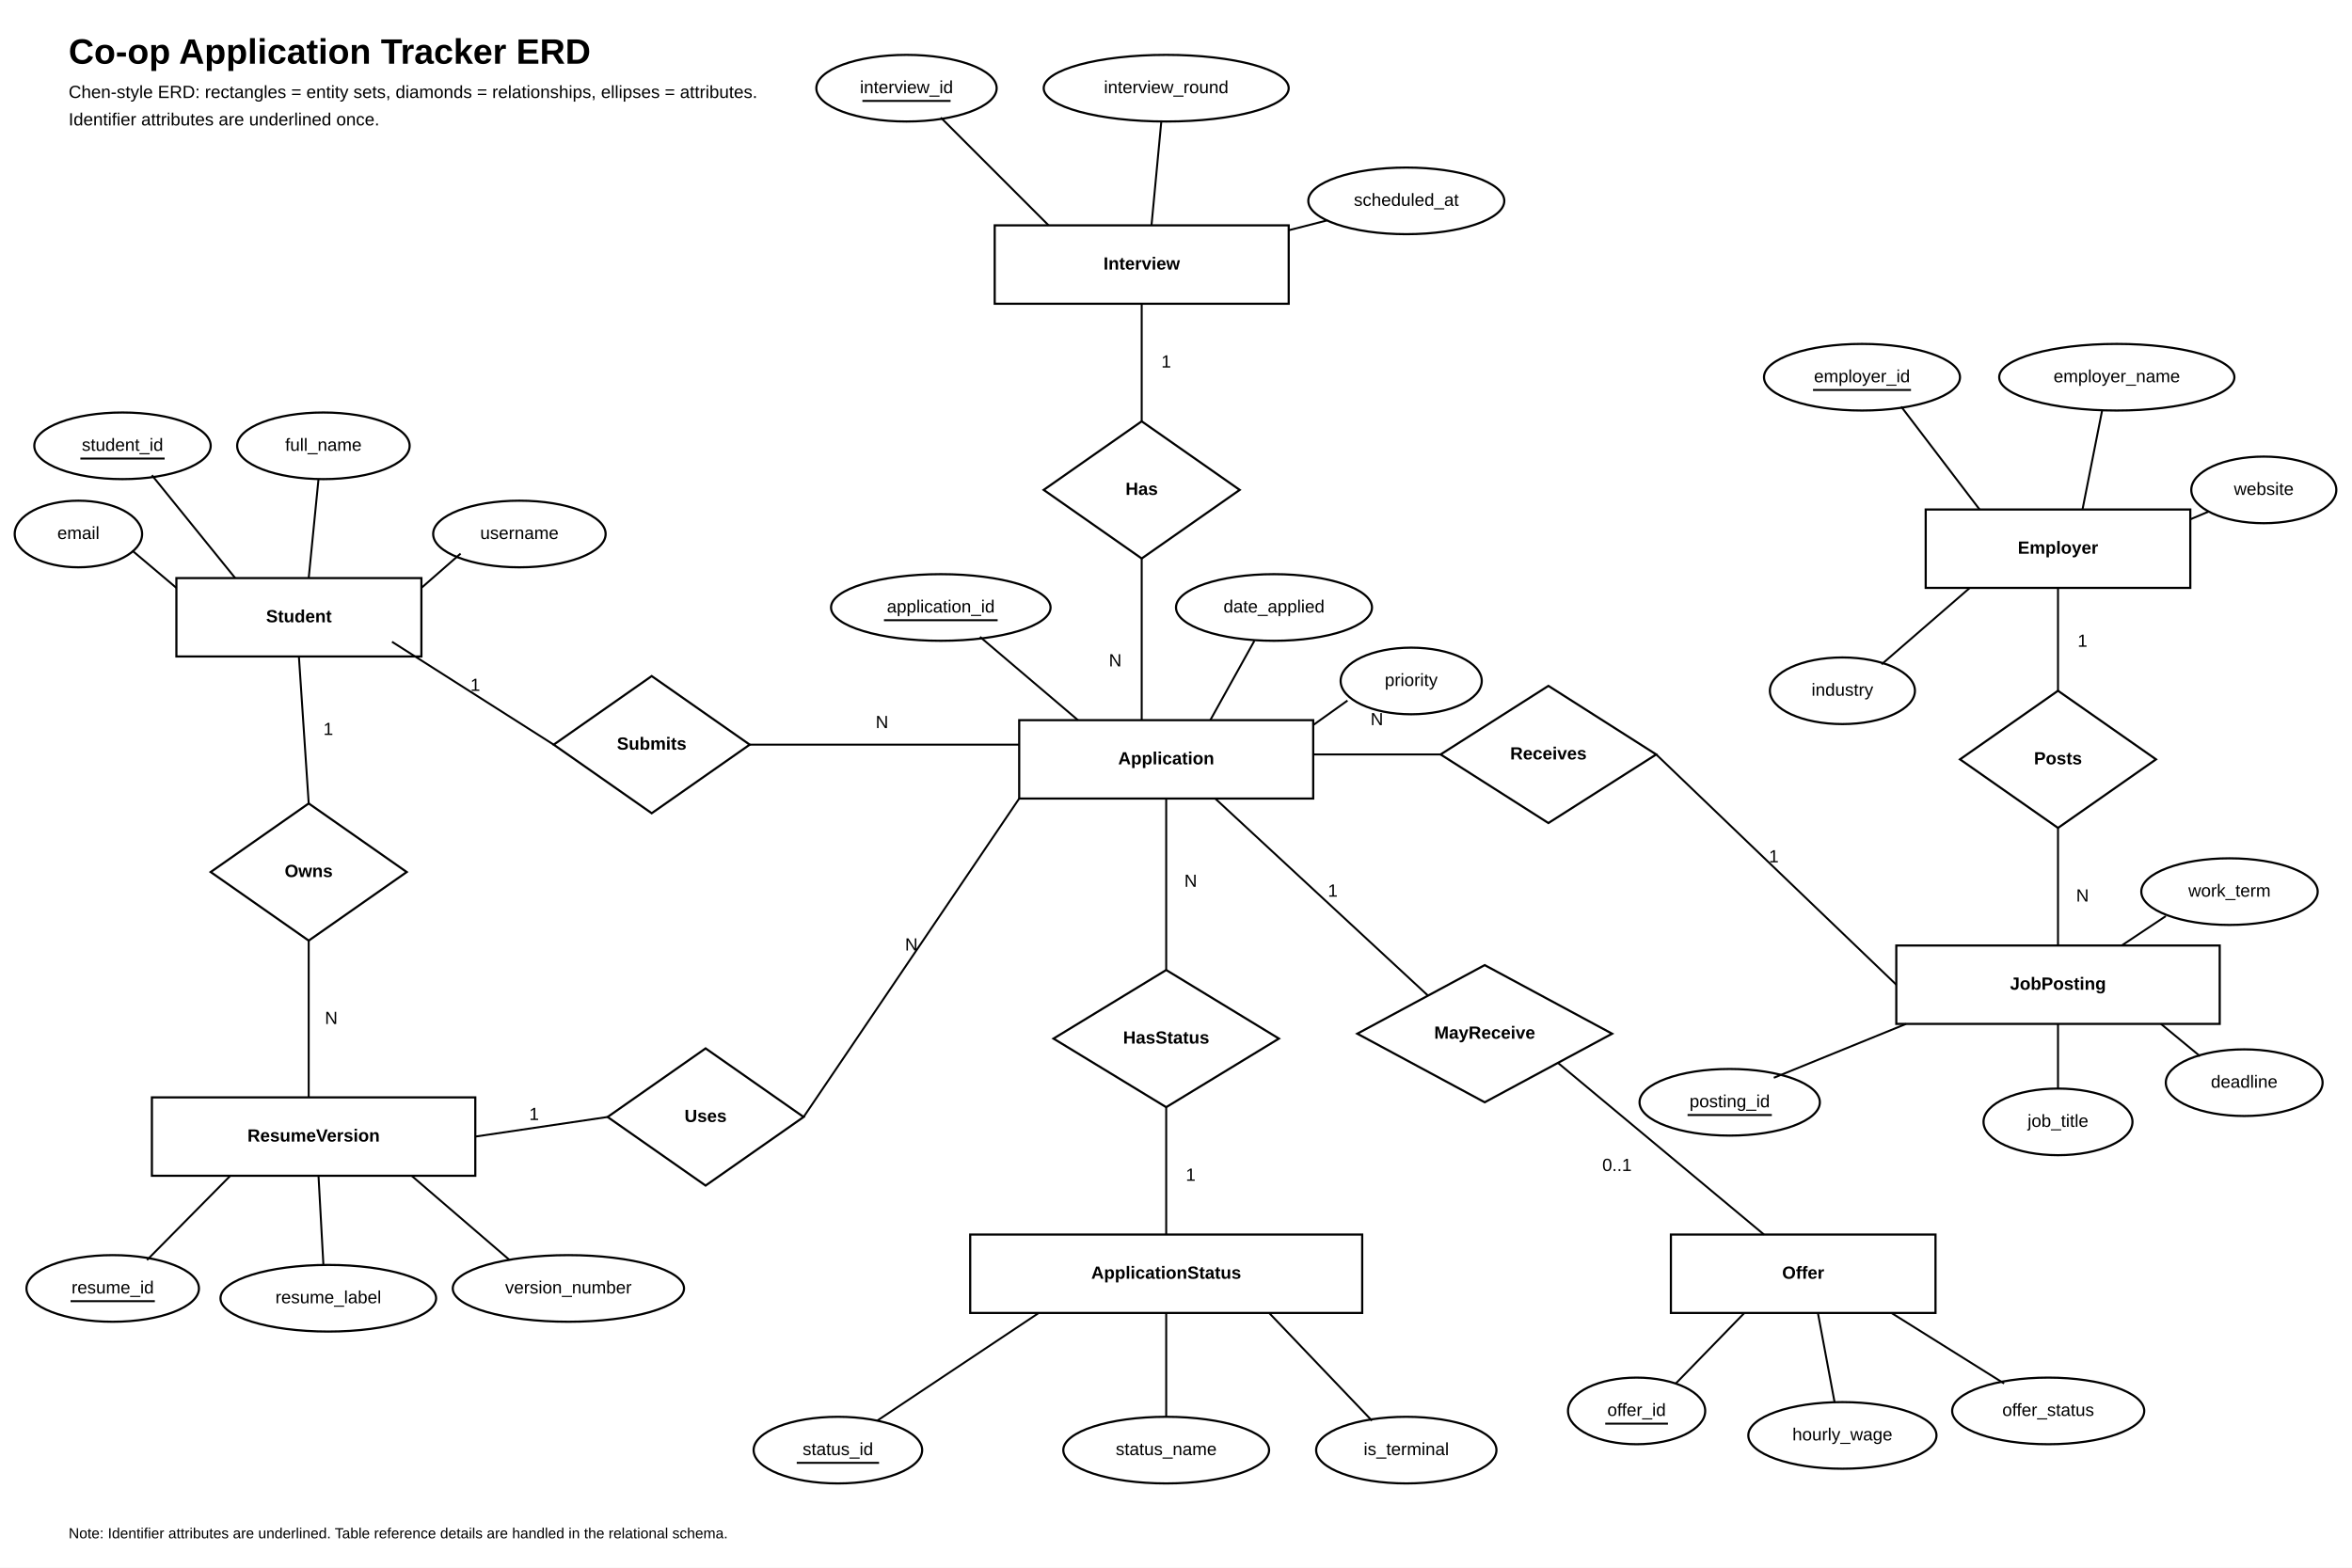
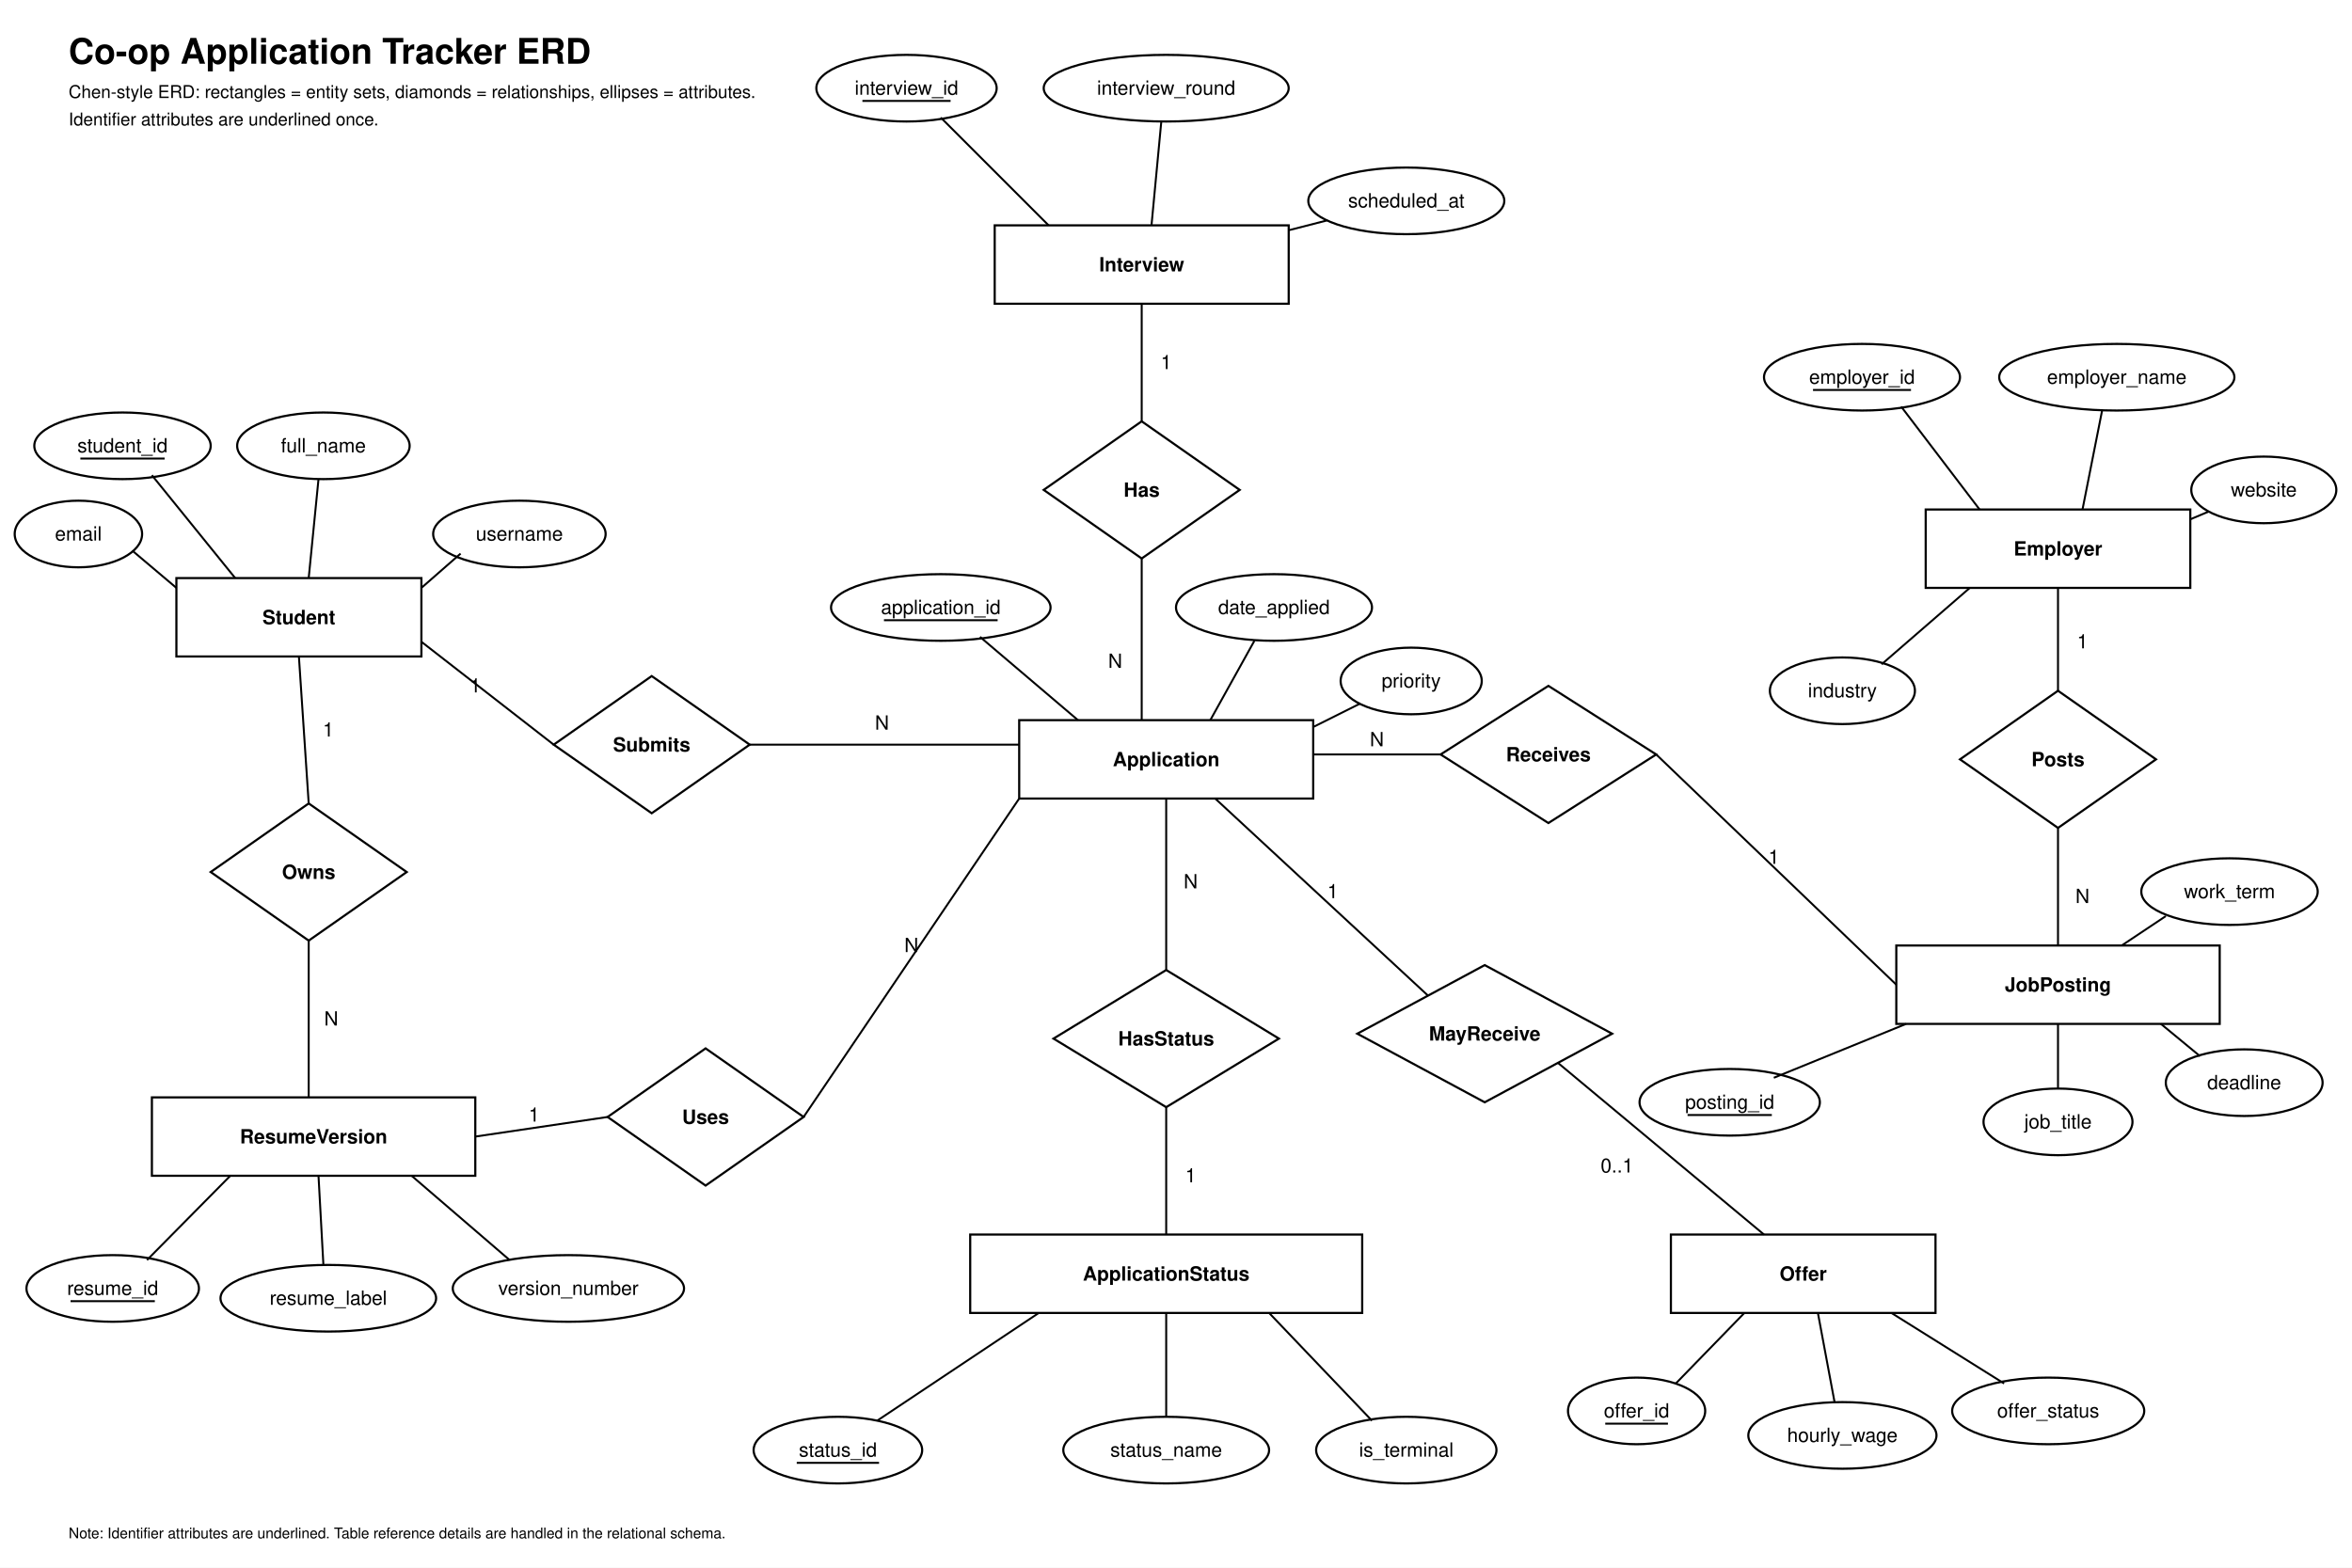
<svg xmlns="http://www.w3.org/2000/svg" width="2400" height="1600" viewBox="0 0 2400 1600">
  <defs>
    <style>
      .page { fill: #ffffff; }
      .shape { fill: #ffffff; stroke: #000000; stroke-width: 2.2; }
      .line { stroke: #000000; stroke-width: 2; fill: none; }
-       text { font-family: Arial, Helvetica, sans-serif; fill: #000000; }
+       text { font-family: Helvetica, Arial, sans-serif; fill: #000000; stroke: none; text-rendering: geometricPrecision; }
      .title { font-size: 36px; font-weight: 700; }
      .subtitle { font-size: 18px; font-weight: 400; }
-       .entityText { font-size: 18px; font-weight: 600; text-anchor: middle; dominant-baseline: middle; }
-       .relText { font-size: 18px; font-weight: 600; text-anchor: middle; dominant-baseline: middle; }
-       .attrText { font-size: 18px; font-weight: 400; text-anchor: middle; dominant-baseline: middle; }
-       .idText { font-size: 18px; font-weight: 400; text-anchor: middle; dominant-baseline: middle; }
-       .mult { font-size: 18px; font-weight: 400; text-anchor: middle; dominant-baseline: middle; }
+       .entityText { font-size: 20px; font-weight: 700; text-anchor: middle; dominant-baseline: middle; }
+       .relText { font-size: 20px; font-weight: 700; text-anchor: middle; dominant-baseline: middle; }
+       .attrText { font-size: 20px; font-weight: 500; text-anchor: middle; dominant-baseline: middle; }
+       .idText { font-size: 20px; font-weight: 500; text-anchor: middle; dominant-baseline: middle; }
+       .mult { font-size: 20px; font-weight: 500; text-anchor: middle; dominant-baseline: middle; }
      .note { font-size: 15px; font-weight: 400; }
    </style>
  </defs>
  <rect class="page" x="0" y="0" width="2400" height="1600" />
  <text class="title" x="70" y="65">Co-op Application Tracker ERD</text>
  <text class="subtitle" x="70" y="100">Chen-style ERD: rectangles = entity sets, diamonds = relationships, ellipses = attributes.</text>
  <text class="subtitle" x="70" y="128">Identifier attributes are underlined once.</text>
  <rect class="shape" x="180" y="590" width="250" height="80" />
  <text class="entityText" x="305" y="630">Student</text>
  <rect class="shape" x="155" y="1120" width="330" height="80" />
  <text class="entityText" x="320" y="1160">ResumeVersion</text>
  <rect class="shape" x="1040" y="735" width="300" height="80" />
  <text class="entityText" x="1190" y="775">Application</text>
  <rect class="shape" x="1015" y="230" width="300" height="80" />
  <text class="entityText" x="1165" y="270">Interview</text>
  <rect class="shape" x="990" y="1260" width="400" height="80" />
  <text class="entityText" x="1190" y="1300">ApplicationStatus</text>
  <rect class="shape" x="1965" y="520" width="270" height="80" />
  <text class="entityText" x="2100" y="560">Employer</text>
  <rect class="shape" x="1935" y="965" width="330" height="80" />
  <text class="entityText" x="2100" y="1005">JobPosting</text>
  <rect class="shape" x="1705" y="1260" width="270" height="80" />
  <text class="entityText" x="1840" y="1300">Offer</text>
  <ellipse class="shape" cx="125" cy="455" rx="90" ry="34" />
  <text class="idText" x="125" y="455">student_id</text>
  <path class="line" d="M82 468 L168 468" />
  <path class="line" d="M240 590 L155 485" />
  <ellipse class="shape" cx="330" cy="455" rx="88" ry="34" />
  <text class="attrText" x="330" y="455">full_name</text>
  <path class="line" d="M315 590 L325 489" />
  <ellipse class="shape" cx="80" cy="545" rx="65" ry="34" />
  <text class="attrText" x="80" y="545">email</text>
  <path class="line" d="M180 600 L135 562" />
  <ellipse class="shape" cx="530" cy="545" rx="88" ry="34" />
  <text class="attrText" x="530" y="545">username</text>
  <path class="line" d="M430 600 L470 565" />
  <ellipse class="shape" cx="115" cy="1315" rx="88" ry="34" />
  <text class="idText" x="115" y="1315">resume_id</text>
  <path class="line" d="M72 1328 L158 1328" />
  <path class="line" d="M150 1286 L235 1200" />
  <ellipse class="shape" cx="335" cy="1325" rx="110" ry="34" />
  <text class="attrText" x="335" y="1325">resume_label</text>
  <path class="line" d="M330 1291 L325 1200" />
  <ellipse class="shape" cx="580" cy="1315" rx="118" ry="34" />
  <text class="attrText" x="580" y="1315">version_number</text>
  <path class="line" d="M520 1286 L420 1200" />
  <ellipse class="shape" cx="960" cy="620" rx="112" ry="34" />
  <text class="idText" x="960" y="620">application_id</text>
  <path class="line" d="M902 633 L1018 633" />
  <path class="line" d="M1000 650 L1100 735" />
  <ellipse class="shape" cx="1300" cy="620" rx="100" ry="34" />
  <text class="attrText" x="1300" y="620">date_applied</text>
  <path class="line" d="M1280 654 L1235 735" />
  <ellipse class="shape" cx="1440" cy="695" rx="72" ry="34" />
  <text class="attrText" x="1440" y="695">priority</text>
-   <path class="line" d="M1375 715 L1340 740" />
+   <path class="line" d="M1340 742 L1388 718" />
  <ellipse class="shape" cx="925" cy="90" rx="92" ry="34" />
  <text class="idText" x="925" y="90">interview_id</text>
  <path class="line" d="M880 103 L970 103" />
  <path class="line" d="M1070 230 L960 120" />
  <ellipse class="shape" cx="1190" cy="90" rx="125" ry="34" />
  <text class="attrText" x="1190" y="90">interview_round</text>
  <path class="line" d="M1175 230 L1185 124" />
  <ellipse class="shape" cx="1435" cy="205" rx="100" ry="34" />
  <text class="attrText" x="1435" y="205">scheduled_at</text>
  <path class="line" d="M1315 235 L1354 225" />
  <ellipse class="shape" cx="855" cy="1480" rx="86" ry="34" />
  <text class="idText" x="855" y="1480">status_id</text>
  <path class="line" d="M813 1493 L897 1493" />
  <path class="line" d="M895 1450 L1060 1340" />
  <ellipse class="shape" cx="1190" cy="1480" rx="105" ry="34" />
  <text class="attrText" x="1190" y="1480">status_name</text>
  <path class="line" d="M1190 1446 L1190 1340" />
  <ellipse class="shape" cx="1435" cy="1480" rx="92" ry="34" />
  <text class="attrText" x="1435" y="1480">is_terminal</text>
  <path class="line" d="M1400 1450 L1295 1340" />
  <ellipse class="shape" cx="1900" cy="385" rx="100" ry="34" />
  <text class="idText" x="1900" y="385">employer_id</text>
  <path class="line" d="M1850 398 L1950 398" />
  <path class="line" d="M2020 520 L1940 415" />
  <ellipse class="shape" cx="2160" cy="385" rx="120" ry="34" />
  <text class="attrText" x="2160" y="385">employer_name</text>
  <path class="line" d="M2125 520 L2145 419" />
  <ellipse class="shape" cx="2310" cy="500" rx="74" ry="34" />
  <text class="attrText" x="2310" y="500">website</text>
  <path class="line" d="M2235 530 L2254 522" />
  <ellipse class="shape" cx="1880" cy="705" rx="74" ry="34" />
  <text class="attrText" x="1880" y="705">industry</text>
  <path class="line" d="M2010 600 L1920 678" />
  <ellipse class="shape" cx="1765" cy="1125" rx="92" ry="34" />
  <text class="idText" x="1765" y="1125">posting_id</text>
  <path class="line" d="M1722 1138 L1808 1138" />
  <path class="line" d="M1810 1100 L1945 1045" />
  <ellipse class="shape" cx="2100" cy="1145" rx="76" ry="34" />
  <text class="attrText" x="2100" y="1145">job_title</text>
  <path class="line" d="M2100 1111 L2100 1045" />
  <ellipse class="shape" cx="2290" cy="1105" rx="80" ry="34" />
  <text class="attrText" x="2290" y="1105">deadline</text>
  <path class="line" d="M2245 1078 L2205 1045" />
  <ellipse class="shape" cx="2275" cy="910" rx="90" ry="34" />
  <text class="attrText" x="2275" y="910">work_term</text>
  <path class="line" d="M2210 935 L2165 965" />
  <ellipse class="shape" cx="1670" cy="1440" rx="70" ry="34" />
  <text class="idText" x="1670" y="1440">offer_id</text>
  <path class="line" d="M1638 1453 L1702 1453" />
  <path class="line" d="M1710 1412 L1780 1340" />
  <ellipse class="shape" cx="1880" cy="1465" rx="96" ry="34" />
  <text class="attrText" x="1880" y="1465">hourly_wage</text>
  <path class="line" d="M1872 1431 L1855 1340" />
  <ellipse class="shape" cx="2090" cy="1440" rx="98" ry="34" />
  <text class="attrText" x="2090" y="1440">offer_status</text>
  <path class="line" d="M2045 1412 L1930 1340" />
  <polygon class="shape" points="665,690 765,760 665,830 565,760" />
  <text class="relText" x="665" y="760">Submits</text>
-   <path class="line" d="M400 655 L565 760" />
+   <path class="line" d="M430 655 L565 760" />
  <path class="line" d="M765 760 L1040 760" />
  <text class="mult" x="485" y="700">1</text>
  <text class="mult" x="900" y="738">N</text>
  <polygon class="shape" points="315,820 415,890 315,960 215,890" />
  <text class="relText" x="315" y="890">Owns</text>
  <path class="line" d="M305 670 L315 820" />
  <path class="line" d="M315 960 L315 1120" />
  <text class="mult" x="335" y="745">1</text>
  <text class="mult" x="338" y="1040">N</text>
  <polygon class="shape" points="720,1070 820,1140 720,1210 620,1140" />
  <text class="relText" x="720" y="1140">Uses</text>
  <path class="line" d="M485 1160 L620 1140" />
  <path class="line" d="M820 1140 L1040 815" />
  <text class="mult" x="545" y="1138">1</text>
  <text class="mult" x="930" y="965">N</text>
  <polygon class="shape" points="1165,430 1265,500 1165,570 1065,500" />
  <text class="relText" x="1165" y="500">Has</text>
  <path class="line" d="M1165 310 L1165 430" />
  <path class="line" d="M1165 570 L1165 735" />
  <text class="mult" x="1190" y="370">1</text>
  <text class="mult" x="1138" y="675">N</text>
  <polygon class="shape" points="1190,990 1305,1060 1190,1130 1075,1060" />
  <text class="relText" x="1190" y="1060">HasStatus</text>
  <path class="line" d="M1190 815 L1190 990" />
  <path class="line" d="M1190 1130 L1190 1260" />
  <text class="mult" x="1215" y="900">N</text>
  <text class="mult" x="1215" y="1200">1</text>
  <polygon class="shape" points="1580,700 1690,770 1580,840 1470,770" />
  <text class="relText" x="1580" y="770">Receives</text>
  <path class="line" d="M1340 770 L1470 770" />
  <path class="line" d="M1690 770 L1935 1005" />
-   <text class="mult" x="1405" y="735">N</text>
+   <text class="mult" x="1405" y="755">N</text>
  <text class="mult" x="1810" y="875">1</text>
  <polygon class="shape" points="2100,705 2200,775 2100,845 2000,775" />
  <text class="relText" x="2100" y="775">Posts</text>
  <path class="line" d="M2100 600 L2100 705" />
  <path class="line" d="M2100 845 L2100 965" />
  <text class="mult" x="2125" y="655">1</text>
  <text class="mult" x="2125" y="915">N</text>
  <polygon class="shape" points="1515,985 1645,1055 1515,1125 1385,1055" />
  <text class="relText" x="1515" y="1055">MayReceive</text>
  <path class="line" d="M1240 815 L1457 1016" />
  <path class="line" d="M1590 1085 L1800 1260" />
  <text class="mult" x="1360" y="910">1</text>
  <text class="mult" x="1650" y="1190">0..1</text>
  <text class="note" x="70" y="1570">Note: Identifier attributes are underlined. Table reference details are handled in the relational schema.</text>
</svg>
